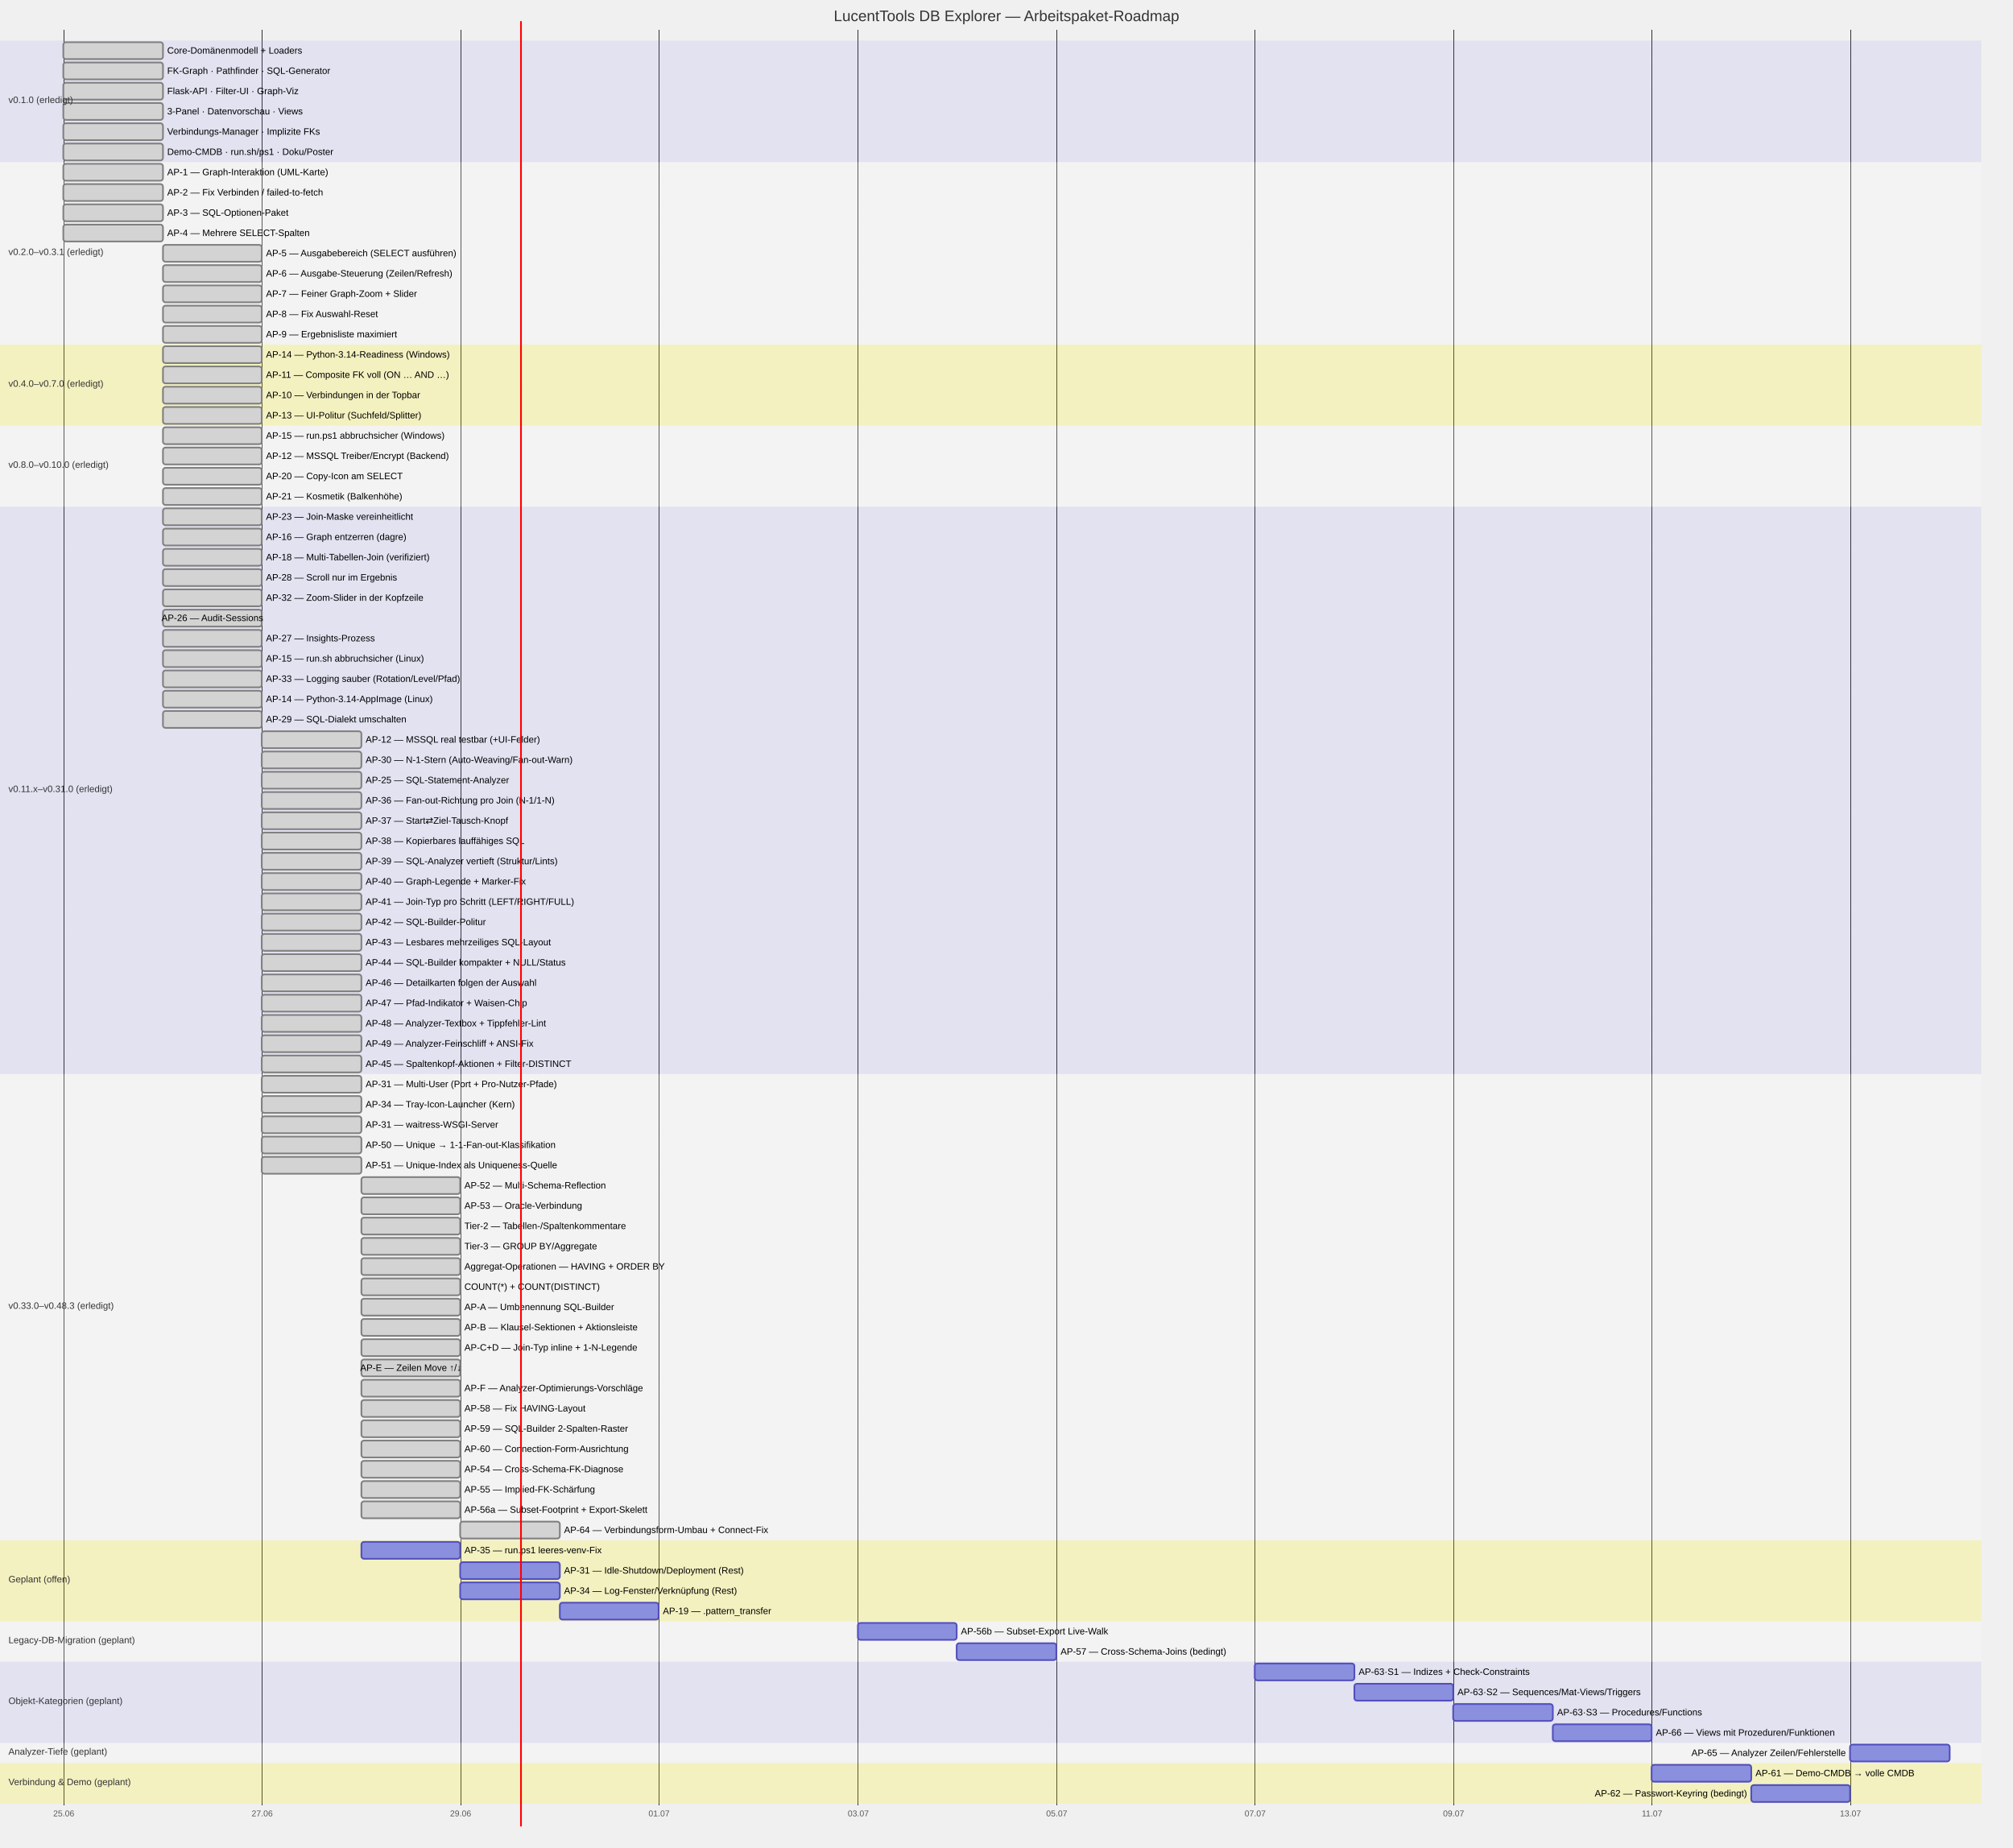
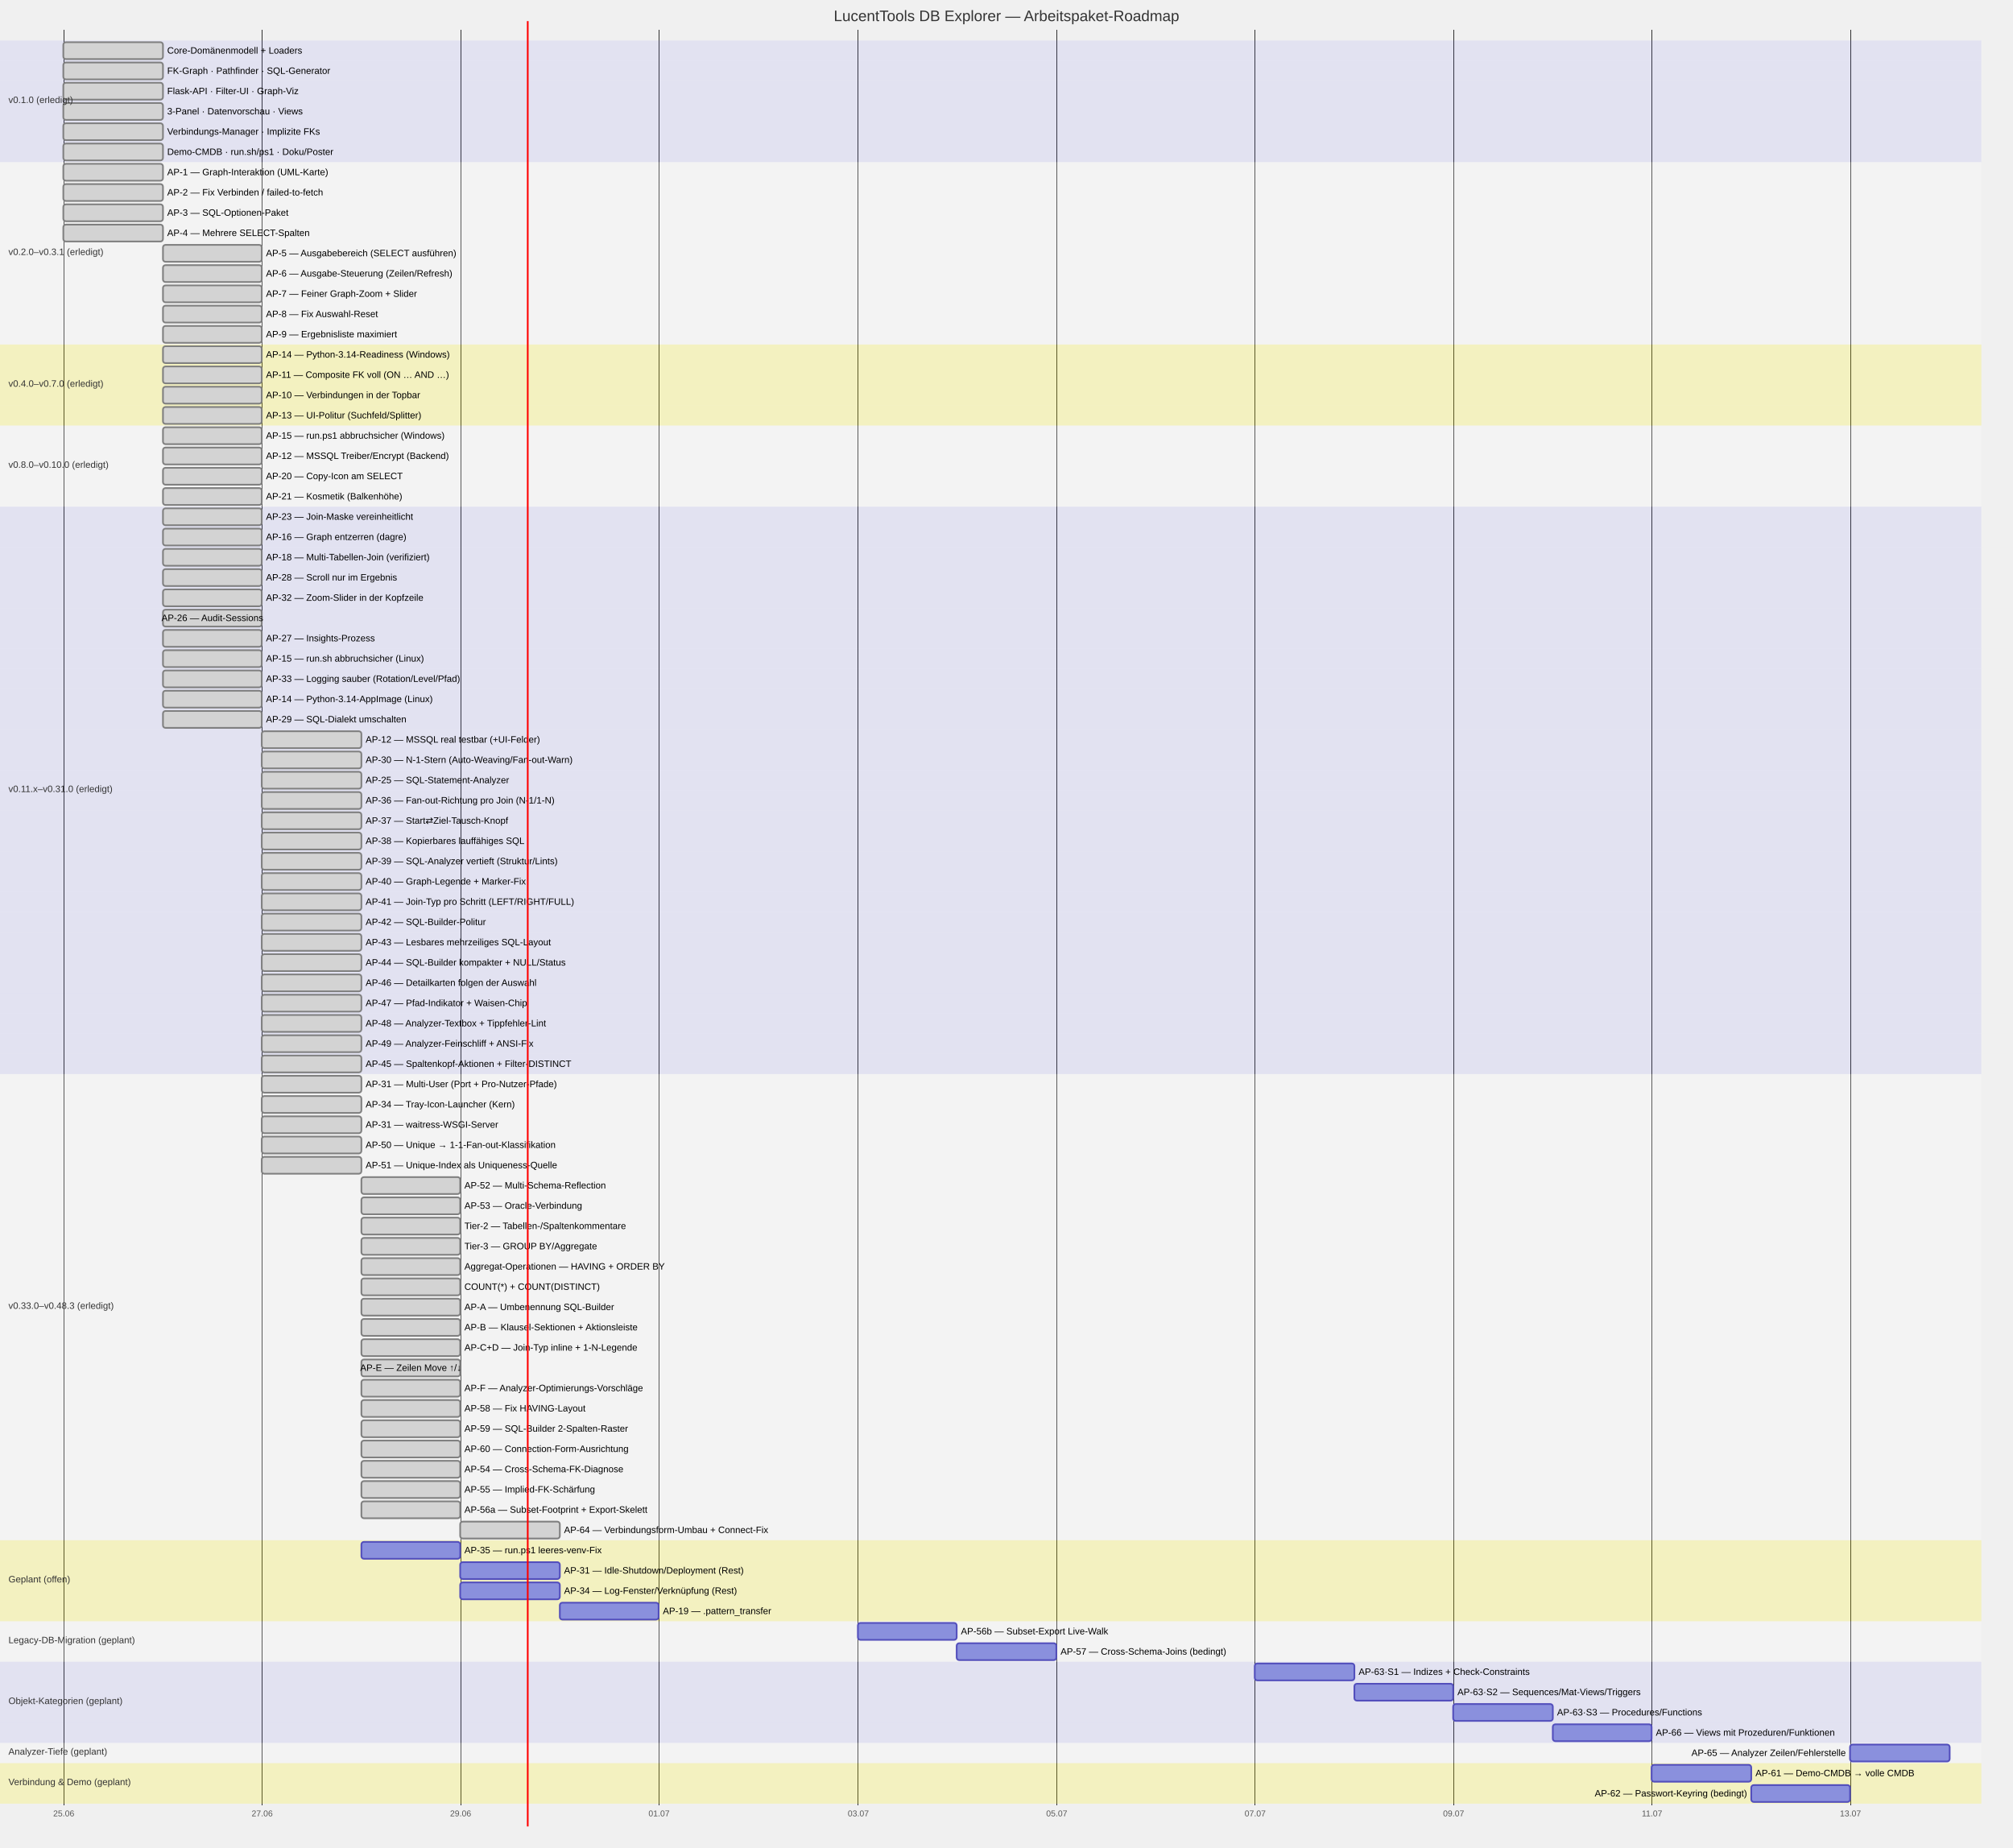
<svg xmlns="http://www.w3.org/2000/svg" id="my-svg" width="2384" viewBox="0 0 2384 2188" style="max-width: 2384px; background-color: transparent;" role="graphics-document document" aria-roledescription="gantt">
  <style>#my-svg{font-family:"trebuchet ms",verdana,arial,sans-serif;font-size:16px;fill:#333;}@keyframes edge-animation-frame{from{stroke-dashoffset:0;}}@keyframes dash{to{stroke-dashoffset:0;}}#my-svg .edge-animation-slow{stroke-dasharray:9,5!important;stroke-dashoffset:900;animation:dash 50s linear infinite;stroke-linecap:round;}#my-svg .edge-animation-fast{stroke-dasharray:9,5!important;stroke-dashoffset:900;animation:dash 20s linear infinite;stroke-linecap:round;}#my-svg .error-icon{fill:#552222;}#my-svg .error-text{fill:#552222;stroke:#552222;}#my-svg .edge-thickness-normal{stroke-width:1px;}#my-svg .edge-thickness-thick{stroke-width:3.5px;}#my-svg .edge-pattern-solid{stroke-dasharray:0;}#my-svg .edge-thickness-invisible{stroke-width:0;fill:none;}#my-svg .edge-pattern-dashed{stroke-dasharray:3;}#my-svg .edge-pattern-dotted{stroke-dasharray:2;}#my-svg .marker{fill:#333333;stroke:#333333;}#my-svg .marker.cross{stroke:#333333;}#my-svg svg{font-family:"trebuchet ms",verdana,arial,sans-serif;font-size:16px;}#my-svg p{margin:0;}#my-svg .mermaid-main-font{font-family:"trebuchet ms",verdana,arial,sans-serif;}#my-svg .exclude-range{fill:#eeeeee;}#my-svg .section{stroke:none;opacity:0.2;}#my-svg .section0{fill:rgba(102, 102, 255, 0.49);}#my-svg .section2{fill:#fff400;}#my-svg .section1,#my-svg .section3{fill:white;opacity:0.2;}#my-svg .sectionTitle0{fill:#333;}#my-svg .sectionTitle1{fill:#333;}#my-svg .sectionTitle2{fill:#333;}#my-svg .sectionTitle3{fill:#333;}#my-svg .sectionTitle{text-anchor:start;font-family:"trebuchet ms",verdana,arial,sans-serif;}#my-svg .grid .tick{stroke:lightgrey;opacity:0.8;shape-rendering:crispEdges;}#my-svg .grid .tick text{font-family:"trebuchet ms",verdana,arial,sans-serif;fill:#333;}#my-svg .grid path{stroke-width:0;}#my-svg .today{fill:none;stroke:red;stroke-width:2px;}#my-svg .task{stroke-width:2;}#my-svg .taskText{text-anchor:middle;font-family:"trebuchet ms",verdana,arial,sans-serif;}#my-svg .taskTextOutsideRight{fill:black;text-anchor:start;font-family:"trebuchet ms",verdana,arial,sans-serif;}#my-svg .taskTextOutsideLeft{fill:black;text-anchor:end;}#my-svg .task.clickable{cursor:pointer;}#my-svg .taskText.clickable{cursor:pointer;fill:#003163!important;font-weight:bold;}#my-svg .taskTextOutsideLeft.clickable{cursor:pointer;fill:#003163!important;font-weight:bold;}#my-svg .taskTextOutsideRight.clickable{cursor:pointer;fill:#003163!important;font-weight:bold;}#my-svg .taskText0,#my-svg .taskText1,#my-svg .taskText2,#my-svg .taskText3{fill:white;}#my-svg .task0,#my-svg .task1,#my-svg .task2,#my-svg .task3{fill:#8a90dd;stroke:#534fbc;}#my-svg .taskTextOutside0,#my-svg .taskTextOutside2{fill:black;}#my-svg .taskTextOutside1,#my-svg .taskTextOutside3{fill:black;}#my-svg .active0,#my-svg .active1,#my-svg .active2,#my-svg .active3{fill:#bfc7ff;stroke:#534fbc;}#my-svg .activeText0,#my-svg .activeText1,#my-svg .activeText2,#my-svg .activeText3{fill:black!important;}#my-svg .done0,#my-svg .done1,#my-svg .done2,#my-svg .done3{stroke:grey;fill:lightgrey;stroke-width:2;}#my-svg .doneText0,#my-svg .doneText1,#my-svg .doneText2,#my-svg .doneText3{fill:black!important;}#my-svg .doneText0.taskTextOutsideLeft,#my-svg .doneText0.taskTextOutsideRight,#my-svg .doneText1.taskTextOutsideLeft,#my-svg .doneText1.taskTextOutsideRight,#my-svg .doneText2.taskTextOutsideLeft,#my-svg .doneText2.taskTextOutsideRight,#my-svg .doneText3.taskTextOutsideLeft,#my-svg .doneText3.taskTextOutsideRight{fill:black!important;}#my-svg .crit0,#my-svg .crit1,#my-svg .crit2,#my-svg .crit3{stroke:#ff8888;fill:red;stroke-width:2;}#my-svg .activeCrit0,#my-svg .activeCrit1,#my-svg .activeCrit2,#my-svg .activeCrit3{stroke:#ff8888;fill:#bfc7ff;stroke-width:2;}#my-svg .doneCrit0,#my-svg .doneCrit1,#my-svg .doneCrit2,#my-svg .doneCrit3{stroke:#ff8888;fill:lightgrey;stroke-width:2;cursor:pointer;shape-rendering:crispEdges;}#my-svg .milestone{transform:rotate(45deg) scale(0.8,0.8);}#my-svg .milestoneText{font-style:italic;}#my-svg .doneCritText0,#my-svg .doneCritText1,#my-svg .doneCritText2,#my-svg .doneCritText3{fill:black!important;}#my-svg .doneCritText0.taskTextOutsideLeft,#my-svg .doneCritText0.taskTextOutsideRight,#my-svg .doneCritText1.taskTextOutsideLeft,#my-svg .doneCritText1.taskTextOutsideRight,#my-svg .doneCritText2.taskTextOutsideLeft,#my-svg .doneCritText2.taskTextOutsideRight,#my-svg .doneCritText3.taskTextOutsideLeft,#my-svg .doneCritText3.taskTextOutsideRight{fill:black!important;}#my-svg .vert{stroke:navy;}#my-svg .vertText{font-size:15px;text-anchor:middle;fill:navy!important;}#my-svg .activeCritText0,#my-svg .activeCritText1,#my-svg .activeCritText2,#my-svg .activeCritText3{fill:black!important;}#my-svg .titleText{text-anchor:middle;font-size:18px;fill:#333;font-family:"trebuchet ms",verdana,arial,sans-serif;}#my-svg .node .neo-node{stroke:#9370DB;}#my-svg [data-look="neo"].node rect,#my-svg [data-look="neo"].cluster rect,#my-svg [data-look="neo"].node polygon{stroke:#9370DB;filter:drop-shadow(1px 2px 2px rgba(185, 185, 185, 1));}#my-svg [data-look="neo"].node path{stroke:#9370DB;stroke-width:1px;}#my-svg [data-look="neo"].node .outer-path{filter:drop-shadow(1px 2px 2px rgba(185, 185, 185, 1));}#my-svg [data-look="neo"].node .neo-line path{stroke:#9370DB;filter:none;}#my-svg [data-look="neo"].node circle{stroke:#9370DB;filter:drop-shadow(1px 2px 2px rgba(185, 185, 185, 1));}#my-svg [data-look="neo"].node circle .state-start{fill:#000000;}#my-svg [data-look="neo"].icon-shape .icon{fill:#9370DB;filter:drop-shadow(1px 2px 2px rgba(185, 185, 185, 1));}#my-svg [data-look="neo"].icon-shape .icon-neo path{stroke:#9370DB;filter:drop-shadow(1px 2px 2px rgba(185, 185, 185, 1));}#my-svg :root{--mermaid-font-family:"trebuchet ms",verdana,arial,sans-serif;}</style>
  <g />
  <g class="grid" transform="translate(75, 2138)" fill="none" font-size="10" font-family="sans-serif" text-anchor="middle">
    <path class="domain" stroke="currentColor" d="M0.5,-2103V0.5H2234.5V-2103" />
    <g class="tick" opacity="1" transform="translate(0.5,0)">
      <line stroke="currentColor" y2="-2103" />
      <text fill="#000" y="3" dy="1em" stroke="none" font-size="10" style="text-anchor: middle;"> 25.06</text>
    </g>
    <g class="tick" opacity="1" transform="translate(235.5,0)">
      <line stroke="currentColor" y2="-2103" />
      <text fill="#000" y="3" dy="1em" stroke="none" font-size="10" style="text-anchor: middle;"> 27.06</text>
    </g>
    <g class="tick" opacity="1" transform="translate(470.5,0)">
      <line stroke="currentColor" y2="-2103" />
      <text fill="#000" y="3" dy="1em" stroke="none" font-size="10" style="text-anchor: middle;"> 29.06</text>
    </g>
    <g class="tick" opacity="1" transform="translate(705.5,0)">
      <line stroke="currentColor" y2="-2103" />
      <text fill="#000" y="3" dy="1em" stroke="none" font-size="10" style="text-anchor: middle;"> 01.07</text>
    </g>
    <g class="tick" opacity="1" transform="translate(941.5,0)">
      <line stroke="currentColor" y2="-2103" />
      <text fill="#000" y="3" dy="1em" stroke="none" font-size="10" style="text-anchor: middle;"> 03.07</text>
    </g>
    <g class="tick" opacity="1" transform="translate(1176.5,0)">
      <line stroke="currentColor" y2="-2103" />
      <text fill="#000" y="3" dy="1em" stroke="none" font-size="10" style="text-anchor: middle;"> 05.07</text>
    </g>
    <g class="tick" opacity="1" transform="translate(1411.5,0)">
      <line stroke="currentColor" y2="-2103" />
      <text fill="#000" y="3" dy="1em" stroke="none" font-size="10" style="text-anchor: middle;"> 07.07</text>
    </g>
    <g class="tick" opacity="1" transform="translate(1646.5,0)">
      <line stroke="currentColor" y2="-2103" />
      <text fill="#000" y="3" dy="1em" stroke="none" font-size="10" style="text-anchor: middle;"> 09.07</text>
    </g>
    <g class="tick" opacity="1" transform="translate(1881.5,0)">
      <line stroke="currentColor" y2="-2103" />
      <text fill="#000" y="3" dy="1em" stroke="none" font-size="10" style="text-anchor: middle;"> 11.07</text>
    </g>
    <g class="tick" opacity="1" transform="translate(2116.5,0)">
      <line stroke="currentColor" y2="-2103" />
      <text fill="#000" y="3" dy="1em" stroke="none" font-size="10" style="text-anchor: middle;"> 13.07</text>
    </g>
  </g>
  <g>
    <rect x="0" y="48" width="2346.5" height="24" class="section section0" />
    <rect x="0" y="72" width="2346.5" height="24" class="section section0" />
    <rect x="0" y="96" width="2346.5" height="24" class="section section0" />
    <rect x="0" y="120" width="2346.5" height="24" class="section section0" />
    <rect x="0" y="144" width="2346.5" height="24" class="section section0" />
    <rect x="0" y="168" width="2346.5" height="24" class="section section0" />
    <rect x="0" y="192" width="2346.5" height="24" class="section section1" />
    <rect x="0" y="216" width="2346.5" height="24" class="section section1" />
    <rect x="0" y="240" width="2346.5" height="24" class="section section1" />
    <rect x="0" y="264" width="2346.5" height="24" class="section section1" />
    <rect x="0" y="288" width="2346.5" height="24" class="section section1" />
    <rect x="0" y="312" width="2346.5" height="24" class="section section1" />
    <rect x="0" y="336" width="2346.5" height="24" class="section section1" />
    <rect x="0" y="360" width="2346.5" height="24" class="section section1" />
    <rect x="0" y="384" width="2346.5" height="24" class="section section1" />
    <rect x="0" y="408" width="2346.5" height="24" class="section section2" />
    <rect x="0" y="432" width="2346.5" height="24" class="section section2" />
    <rect x="0" y="456" width="2346.5" height="24" class="section section2" />
    <rect x="0" y="480" width="2346.5" height="24" class="section section2" />
    <rect x="0" y="504" width="2346.5" height="24" class="section section3" />
    <rect x="0" y="528" width="2346.5" height="24" class="section section3" />
    <rect x="0" y="552" width="2346.5" height="24" class="section section3" />
    <rect x="0" y="576" width="2346.5" height="24" class="section section3" />
    <rect x="0" y="600" width="2346.5" height="24" class="section section0" />
    <rect x="0" y="624" width="2346.5" height="24" class="section section0" />
    <rect x="0" y="648" width="2346.5" height="24" class="section section0" />
    <rect x="0" y="672" width="2346.5" height="24" class="section section0" />
    <rect x="0" y="696" width="2346.5" height="24" class="section section0" />
    <rect x="0" y="720" width="2346.5" height="24" class="section section0" />
    <rect x="0" y="744" width="2346.5" height="24" class="section section0" />
    <rect x="0" y="768" width="2346.5" height="24" class="section section0" />
    <rect x="0" y="792" width="2346.5" height="24" class="section section0" />
    <rect x="0" y="816" width="2346.5" height="24" class="section section0" />
    <rect x="0" y="840" width="2346.5" height="24" class="section section0" />
    <rect x="0" y="864" width="2346.5" height="24" class="section section0" />
    <rect x="0" y="888" width="2346.5" height="24" class="section section0" />
    <rect x="0" y="912" width="2346.5" height="24" class="section section0" />
    <rect x="0" y="936" width="2346.5" height="24" class="section section0" />
    <rect x="0" y="960" width="2346.5" height="24" class="section section0" />
    <rect x="0" y="984" width="2346.5" height="24" class="section section0" />
    <rect x="0" y="1008" width="2346.5" height="24" class="section section0" />
    <rect x="0" y="1032" width="2346.5" height="24" class="section section0" />
    <rect x="0" y="1056" width="2346.5" height="24" class="section section0" />
    <rect x="0" y="1080" width="2346.5" height="24" class="section section0" />
    <rect x="0" y="1104" width="2346.5" height="24" class="section section0" />
    <rect x="0" y="1128" width="2346.5" height="24" class="section section0" />
    <rect x="0" y="1152" width="2346.5" height="24" class="section section0" />
    <rect x="0" y="1176" width="2346.5" height="24" class="section section0" />
    <rect x="0" y="1200" width="2346.5" height="24" class="section section0" />
    <rect x="0" y="1224" width="2346.5" height="24" class="section section0" />
    <rect x="0" y="1248" width="2346.5" height="24" class="section section0" />
    <rect x="0" y="1272" width="2346.5" height="24" class="section section1" />
    <rect x="0" y="1296" width="2346.5" height="24" class="section section1" />
    <rect x="0" y="1320" width="2346.5" height="24" class="section section1" />
    <rect x="0" y="1344" width="2346.5" height="24" class="section section1" />
    <rect x="0" y="1368" width="2346.5" height="24" class="section section1" />
    <rect x="0" y="1392" width="2346.5" height="24" class="section section1" />
    <rect x="0" y="1416" width="2346.5" height="24" class="section section1" />
    <rect x="0" y="1440" width="2346.5" height="24" class="section section1" />
    <rect x="0" y="1464" width="2346.5" height="24" class="section section1" />
    <rect x="0" y="1488" width="2346.5" height="24" class="section section1" />
    <rect x="0" y="1512" width="2346.5" height="24" class="section section1" />
    <rect x="0" y="1536" width="2346.5" height="24" class="section section1" />
    <rect x="0" y="1560" width="2346.5" height="24" class="section section1" />
    <rect x="0" y="1584" width="2346.5" height="24" class="section section1" />
    <rect x="0" y="1608" width="2346.5" height="24" class="section section1" />
    <rect x="0" y="1632" width="2346.5" height="24" class="section section1" />
    <rect x="0" y="1656" width="2346.5" height="24" class="section section1" />
    <rect x="0" y="1680" width="2346.5" height="24" class="section section1" />
    <rect x="0" y="1704" width="2346.5" height="24" class="section section1" />
    <rect x="0" y="1728" width="2346.5" height="24" class="section section1" />
    <rect x="0" y="1752" width="2346.5" height="24" class="section section1" />
    <rect x="0" y="1776" width="2346.5" height="24" class="section section1" />
    <rect x="0" y="1824" width="2346.5" height="24" class="section section2" />
    <rect x="0" y="1800" width="2346.5" height="24" class="section section1" />
    <rect x="0" y="1848" width="2346.5" height="24" class="section section2" />
    <rect x="0" y="1872" width="2346.5" height="24" class="section section2" />
    <rect x="0" y="1896" width="2346.5" height="24" class="section section2" />
    <rect x="0" y="1920" width="2346.5" height="24" class="section section3" />
    <rect x="0" y="1944" width="2346.5" height="24" class="section section3" />
    <rect x="0" y="1968" width="2346.5" height="24" class="section section0" />
    <rect x="0" y="1992" width="2346.5" height="24" class="section section0" />
    <rect x="0" y="2016" width="2346.5" height="24" class="section section0" />
    <rect x="0" y="2040" width="2346.5" height="24" class="section section0" />
    <rect x="0" y="2088" width="2346.5" height="24" class="section section2" />
    <rect x="0" y="2112" width="2346.5" height="24" class="section section2" />
    <rect x="0" y="2064" width="2346.5" height="24" class="section section1" />
  </g>
  <g>
    <rect id="my-svg-d1" rx="3" ry="3" x="75" y="50" width="118" height="20" transform-origin="134px 60px" class="task done0" />
    <rect id="my-svg-d2" rx="3" ry="3" x="75" y="74" width="118" height="20" transform-origin="134px 84px" class="task done0" />
    <rect id="my-svg-d3" rx="3" ry="3" x="75" y="98" width="118" height="20" transform-origin="134px 108px" class="task done0" />
    <rect id="my-svg-d4" rx="3" ry="3" x="75" y="122" width="118" height="20" transform-origin="134px 132px" class="task done0" />
    <rect id="my-svg-d5" rx="3" ry="3" x="75" y="146" width="118" height="20" transform-origin="134px 156px" class="task done0" />
    <rect id="my-svg-d6" rx="3" ry="3" x="75" y="170" width="118" height="20" transform-origin="134px 180px" class="task done0" />
    <rect id="my-svg-a1" rx="3" ry="3" x="75" y="194" width="118" height="20" transform-origin="134px 204px" class="task done1" />
    <rect id="my-svg-a2" rx="3" ry="3" x="75" y="218" width="118" height="20" transform-origin="134px 228px" class="task done1" />
    <rect id="my-svg-a3" rx="3" ry="3" x="75" y="242" width="118" height="20" transform-origin="134px 252px" class="task done1" />
    <rect id="my-svg-a4" rx="3" ry="3" x="75" y="266" width="118" height="20" transform-origin="134px 276px" class="task done1" />
    <rect id="my-svg-a5" rx="3" ry="3" x="193" y="290" width="117" height="20" transform-origin="251.5px 300px" class="task done1" />
    <rect id="my-svg-a6" rx="3" ry="3" x="193" y="314" width="117" height="20" transform-origin="251.5px 324px" class="task done1" />
    <rect id="my-svg-a7" rx="3" ry="3" x="193" y="338" width="117" height="20" transform-origin="251.5px 348px" class="task done1" />
    <rect id="my-svg-a8" rx="3" ry="3" x="193" y="362" width="117" height="20" transform-origin="251.5px 372px" class="task done1" />
    <rect id="my-svg-a9" rx="3" ry="3" x="193" y="386" width="117" height="20" transform-origin="251.5px 396px" class="task done1" />
    <rect id="my-svg-b1" rx="3" ry="3" x="193" y="410" width="117" height="20" transform-origin="251.5px 420px" class="task done2" />
    <rect id="my-svg-b2" rx="3" ry="3" x="193" y="434" width="117" height="20" transform-origin="251.5px 444px" class="task done2" />
    <rect id="my-svg-b3" rx="3" ry="3" x="193" y="458" width="117" height="20" transform-origin="251.5px 468px" class="task done2" />
    <rect id="my-svg-b4" rx="3" ry="3" x="193" y="482" width="117" height="20" transform-origin="251.5px 492px" class="task done2" />
    <rect id="my-svg-c1" rx="3" ry="3" x="193" y="506" width="117" height="20" transform-origin="251.5px 516px" class="task done3" />
    <rect id="my-svg-c2" rx="3" ry="3" x="193" y="530" width="117" height="20" transform-origin="251.5px 540px" class="task done3" />
    <rect id="my-svg-c3" rx="3" ry="3" x="193" y="554" width="117" height="20" transform-origin="251.5px 564px" class="task done3" />
    <rect id="my-svg-c4" rx="3" ry="3" x="193" y="578" width="117" height="20" transform-origin="251.5px 588px" class="task done3" />
    <rect id="my-svg-e1" rx="3" ry="3" x="193" y="602" width="117" height="20" transform-origin="251.5px 612px" class="task done0" />
    <rect id="my-svg-e2" rx="3" ry="3" x="193" y="626" width="117" height="20" transform-origin="251.5px 636px" class="task done0" />
    <rect id="my-svg-e3" rx="3" ry="3" x="193" y="650" width="117" height="20" transform-origin="251.5px 660px" class="task done0" />
    <rect id="my-svg-e4" rx="3" ry="3" x="193" y="674" width="117" height="20" transform-origin="251.5px 684px" class="task done0" />
    <rect id="my-svg-e5" rx="3" ry="3" x="193" y="698" width="117" height="20" transform-origin="251.5px 708px" class="task done0" />
    <rect id="my-svg-e6" rx="3" ry="3" x="193" y="722" width="117" height="20" transform-origin="251.5px 732px" class="task done0" />
    <rect id="my-svg-e7" rx="3" ry="3" x="193" y="746" width="117" height="20" transform-origin="251.5px 756px" class="task done0" />
    <rect id="my-svg-e8" rx="3" ry="3" x="193" y="770" width="117" height="20" transform-origin="251.5px 780px" class="task done0" />
    <rect id="my-svg-e9" rx="3" ry="3" x="193" y="794" width="117" height="20" transform-origin="251.5px 804px" class="task done0" />
    <rect id="my-svg-e10" rx="3" ry="3" x="193" y="818" width="117" height="20" transform-origin="251.5px 828px" class="task done0" />
    <rect id="my-svg-e11" rx="3" ry="3" x="193" y="842" width="117" height="20" transform-origin="251.5px 852px" class="task done0" />
    <rect id="my-svg-e12" rx="3" ry="3" x="310" y="866" width="118" height="20" transform-origin="369px 876px" class="task done0" />
    <rect id="my-svg-e13" rx="3" ry="3" x="310" y="890" width="118" height="20" transform-origin="369px 900px" class="task done0" />
    <rect id="my-svg-e14" rx="3" ry="3" x="310" y="914" width="118" height="20" transform-origin="369px 924px" class="task done0" />
    <rect id="my-svg-e15" rx="3" ry="3" x="310" y="938" width="118" height="20" transform-origin="369px 948px" class="task done0" />
    <rect id="my-svg-e16" rx="3" ry="3" x="310" y="962" width="118" height="20" transform-origin="369px 972px" class="task done0" />
    <rect id="my-svg-e17" rx="3" ry="3" x="310" y="986" width="118" height="20" transform-origin="369px 996px" class="task done0" />
    <rect id="my-svg-e18" rx="3" ry="3" x="310" y="1010" width="118" height="20" transform-origin="369px 1020px" class="task done0" />
    <rect id="my-svg-e19" rx="3" ry="3" x="310" y="1034" width="118" height="20" transform-origin="369px 1044px" class="task done0" />
    <rect id="my-svg-e20" rx="3" ry="3" x="310" y="1058" width="118" height="20" transform-origin="369px 1068px" class="task done0" />
    <rect id="my-svg-e21" rx="3" ry="3" x="310" y="1082" width="118" height="20" transform-origin="369px 1092px" class="task done0" />
    <rect id="my-svg-e22" rx="3" ry="3" x="310" y="1106" width="118" height="20" transform-origin="369px 1116px" class="task done0" />
    <rect id="my-svg-e23" rx="3" ry="3" x="310" y="1130" width="118" height="20" transform-origin="369px 1140px" class="task done0" />
    <rect id="my-svg-e24" rx="3" ry="3" x="310" y="1154" width="118" height="20" transform-origin="369px 1164px" class="task done0" />
    <rect id="my-svg-e25" rx="3" ry="3" x="310" y="1178" width="118" height="20" transform-origin="369px 1188px" class="task done0" />
    <rect id="my-svg-e26" rx="3" ry="3" x="310" y="1202" width="118" height="20" transform-origin="369px 1212px" class="task done0" />
    <rect id="my-svg-e27" rx="3" ry="3" x="310" y="1226" width="118" height="20" transform-origin="369px 1236px" class="task done0" />
    <rect id="my-svg-e28" rx="3" ry="3" x="310" y="1250" width="118" height="20" transform-origin="369px 1260px" class="task done0" />
    <rect id="my-svg-f1" rx="3" ry="3" x="310" y="1274" width="118" height="20" transform-origin="369px 1284px" class="task done1" />
    <rect id="my-svg-f2" rx="3" ry="3" x="310" y="1298" width="118" height="20" transform-origin="369px 1308px" class="task done1" />
    <rect id="my-svg-f3" rx="3" ry="3" x="310" y="1322" width="118" height="20" transform-origin="369px 1332px" class="task done1" />
    <rect id="my-svg-f4" rx="3" ry="3" x="310" y="1346" width="118" height="20" transform-origin="369px 1356px" class="task done1" />
    <rect id="my-svg-f5" rx="3" ry="3" x="310" y="1370" width="118" height="20" transform-origin="369px 1380px" class="task done1" />
    <rect id="my-svg-f6" rx="3" ry="3" x="428" y="1394" width="117" height="20" transform-origin="486.5px 1404px" class="task done1" />
    <rect id="my-svg-f7" rx="3" ry="3" x="428" y="1418" width="117" height="20" transform-origin="486.5px 1428px" class="task done1" />
    <rect id="my-svg-f8" rx="3" ry="3" x="428" y="1442" width="117" height="20" transform-origin="486.5px 1452px" class="task done1" />
    <rect id="my-svg-f9" rx="3" ry="3" x="428" y="1466" width="117" height="20" transform-origin="486.5px 1476px" class="task done1" />
    <rect id="my-svg-f10" rx="3" ry="3" x="428" y="1490" width="117" height="20" transform-origin="486.5px 1500px" class="task done1" />
    <rect id="my-svg-f11" rx="3" ry="3" x="428" y="1514" width="117" height="20" transform-origin="486.5px 1524px" class="task done1" />
    <rect id="my-svg-f12" rx="3" ry="3" x="428" y="1538" width="117" height="20" transform-origin="486.5px 1548px" class="task done1" />
    <rect id="my-svg-f13" rx="3" ry="3" x="428" y="1562" width="117" height="20" transform-origin="486.5px 1572px" class="task done1" />
    <rect id="my-svg-f14" rx="3" ry="3" x="428" y="1586" width="117" height="20" transform-origin="486.5px 1596px" class="task done1" />
    <rect id="my-svg-f15" rx="3" ry="3" x="428" y="1610" width="117" height="20" transform-origin="486.5px 1620px" class="task done1" />
    <rect id="my-svg-f16" rx="3" ry="3" x="428" y="1634" width="117" height="20" transform-origin="486.5px 1644px" class="task done1" />
    <rect id="my-svg-f17" rx="3" ry="3" x="428" y="1658" width="117" height="20" transform-origin="486.5px 1668px" class="task done1" />
    <rect id="my-svg-f18" rx="3" ry="3" x="428" y="1682" width="117" height="20" transform-origin="486.5px 1692px" class="task done1" />
    <rect id="my-svg-f19" rx="3" ry="3" x="428" y="1706" width="117" height="20" transform-origin="486.5px 1716px" class="task done1" />
    <rect id="my-svg-f20" rx="3" ry="3" x="428" y="1730" width="117" height="20" transform-origin="486.5px 1740px" class="task done1" />
    <rect id="my-svg-f21" rx="3" ry="3" x="428" y="1754" width="117" height="20" transform-origin="486.5px 1764px" class="task done1" />
    <rect id="my-svg-f22" rx="3" ry="3" x="428" y="1778" width="117" height="20" transform-origin="486.5px 1788px" class="task done1" />
    <rect id="my-svg-p3" rx="3" ry="3" x="428" y="1826" width="117" height="20" transform-origin="486.5px 1836px" class="task task2" />
    <rect id="my-svg-f23" rx="3" ry="3" x="545" y="1802" width="118" height="20" transform-origin="604px 1812px" class="task done1" />
    <rect id="my-svg-p5" rx="3" ry="3" x="545" y="1850" width="118" height="20" transform-origin="604px 1860px" class="task task2" />
    <rect id="my-svg-p6" rx="3" ry="3" x="545" y="1874" width="118" height="20" transform-origin="604px 1884px" class="task task2" />
    <rect id="my-svg-p11" rx="3" ry="3" x="663" y="1898" width="117" height="20" transform-origin="721.5px 1908px" class="task task2" />
    <rect id="my-svg-p22" rx="3" ry="3" x="1016" y="1922" width="117" height="20" transform-origin="1074.5px 1932px" class="task task3" />
    <rect id="my-svg-p23" rx="3" ry="3" x="1133" y="1946" width="118" height="20" transform-origin="1192px 1956px" class="task task3" />
    <rect id="my-svg-p30" rx="3" ry="3" x="1486" y="1970" width="118" height="20" transform-origin="1545px 1980px" class="task task0" />
    <rect id="my-svg-p31" rx="3" ry="3" x="1604" y="1994" width="117" height="20" transform-origin="1662.5px 2004px" class="task task0" />
    <rect id="my-svg-p32" rx="3" ry="3" x="1721" y="2018" width="118" height="20" transform-origin="1780px 2028px" class="task task0" />
    <rect id="my-svg-p33" rx="3" ry="3" x="1839" y="2042" width="117" height="20" transform-origin="1897.5px 2052px" class="task task0" />
    <rect id="my-svg-p41" rx="3" ry="3" x="1956" y="2090" width="118" height="20" transform-origin="2015px 2100px" class="task task2" />
    <rect id="my-svg-p42" rx="3" ry="3" x="2074" y="2114" width="117" height="20" transform-origin="2132.5px 2124px" class="task task2" />
    <rect id="my-svg-p35" rx="3" ry="3" x="2191" y="2066" width="118" height="20" transform-origin="2250px 2076px" class="task task1" />
    <text id="my-svg-d1-text" font-size="11" x="198" y="63.5" class="taskTextOutsideRight taskTextOutside0  doneText0 width-157.0771484375">Core-Domänenmodell + Loaders          </text>
    <text id="my-svg-d2-text" font-size="11" x="198" y="87.5" class="taskTextOutsideRight taskTextOutside0  doneText0 width-191.59716796875">FK-Graph · Pathfinder · SQL-Generator </text>
    <text id="my-svg-d3-text" font-size="11" x="198" y="111.5" class="taskTextOutsideRight taskTextOutside0  doneText0 width-155.171875">Flask-API · Filter-UI · Graph-Viz     </text>
    <text id="my-svg-d4-text" font-size="11" x="198" y="135.5" class="taskTextOutsideRight taskTextOutside0  doneText0 width-158.5380859375">3-Panel · Datenvorschau · Views       </text>
    <text id="my-svg-d5-text" font-size="11" x="198" y="159.5" class="taskTextOutsideRight taskTextOutside0  doneText0 width-179.1416015625">Verbindungs-Manager · Implizite FKs   </text>
    <text id="my-svg-d6-text" font-size="11" x="198" y="183.5" class="taskTextOutsideRight taskTextOutside0  doneText0 width-194.73388671875">Demo-CMDB · run.sh/ps1 · Doku/Poster  </text>
    <text id="my-svg-a1-text" font-size="11" x="198" y="207.5" class="taskTextOutsideRight taskTextOutside1  doneText1 width-187.953125">AP-1 — Graph-Interaktion (UML-Karte)        </text>
    <text id="my-svg-a2-text" font-size="11" x="198" y="231.5" class="taskTextOutsideRight taskTextOutside1  doneText1 width-189.296875">AP-2 — Fix Verbinden / failed-to-fetch      </text>
    <text id="my-svg-a3-text" font-size="11" x="198" y="255.5" class="taskTextOutsideRight taskTextOutside1  doneText1 width-136.41455078125">AP-3 — SQL-Optionen-Paket                   </text>
    <text id="my-svg-a4-text" font-size="11" x="198" y="279.5" class="taskTextOutsideRight taskTextOutside1  doneText1 width-156.21875">AP-4 — Mehrere SELECT-Spalten               </text>
    <text id="my-svg-a5-text" font-size="11" x="315" y="303.5" class="taskTextOutsideRight taskTextOutside1  doneText1 width-212.640625">AP-5 — Ausgabebereich (SELECT ausführen)    </text>
    <text id="my-svg-a6-text" font-size="11" x="315" y="327.5" class="taskTextOutsideRight taskTextOutside1  doneText1 width-214.796875">AP-6 — Ausgabe-Steuerung (Zeilen/Refresh)   </text>
    <text id="my-svg-a7-text" font-size="11" x="315" y="351.5" class="taskTextOutsideRight taskTextOutside1  doneText1 width-173.501953125">AP-7 — Feiner Graph-Zoom + Slider           </text>
    <text id="my-svg-a8-text" font-size="11" x="315" y="375.5" class="taskTextOutsideRight taskTextOutside1  doneText1 width-125.8818359375">AP-8 — Fix Auswahl-Reset                    </text>
    <text id="my-svg-a9-text" font-size="11" x="315" y="399.5" class="taskTextOutsideRight taskTextOutside1  doneText1 width-154.16064453125">AP-9 — Ergebnisliste maximiert              </text>
    <text id="my-svg-b1-text" font-size="11" x="315" y="423.5" class="taskTextOutsideRight taskTextOutside2  doneText2 width-208.53125">AP-14 — Python-3.14-Readiness (Windows)     </text>
    <text id="my-svg-b2-text" font-size="11" x="315" y="447.5" class="taskTextOutsideRight taskTextOutside2  doneText2 width-202.59375">AP-11 — Composite FK voll (ON … AND …)      </text>
    <text id="my-svg-b3-text" font-size="11" x="315" y="471.5" class="taskTextOutsideRight taskTextOutside2  doneText2 width-179.13623046875">AP-10 — Verbindungen in der Topbar          </text>
    <text id="my-svg-b4-text" font-size="11" x="315" y="495.5" class="taskTextOutsideRight taskTextOutside2  doneText2 width-185.84375">AP-13 — UI-Politur (Suchfeld/Splitter)      </text>
    <text id="my-svg-c1-text" font-size="11" x="315" y="519.5" class="taskTextOutsideRight taskTextOutside3  doneText3 width-206.4375">AP-15 — run.ps1 abbruchsicher (Windows)     </text>
    <text id="my-svg-c2-text" font-size="11" x="315" y="543.5" class="taskTextOutsideRight taskTextOutside3  doneText3 width-207.84375">AP-12 — MSSQL Treiber/Encrypt (Backend)     </text>
    <text id="my-svg-c3-text" font-size="11" x="315" y="567.5" class="taskTextOutsideRight taskTextOutside3  doneText3 width-149.162109375">AP-20 — Copy-Icon am SELECT                 </text>
    <text id="my-svg-c4-text" font-size="11" x="315" y="591.5" class="taskTextOutsideRight taskTextOutside3  doneText3 width-155.546875">AP-21 — Kosmetik (Balkenhöhe)               </text>
    <text id="my-svg-e1-text" font-size="11" x="315" y="615.5" class="taskTextOutsideRight taskTextOutside0  doneText0 width-173.287109375">AP-23 — Join-Maske vereinheitlicht          </text>
    <text id="my-svg-e2-text" font-size="11" x="315" y="639.5" class="taskTextOutsideRight taskTextOutside0  doneText0 width-163.109375">AP-16 — Graph entzerren (dagre)             </text>
    <text id="my-svg-e3-text" font-size="11" x="315" y="663.5" class="taskTextOutsideRight taskTextOutside0  doneText0 width-197.640625">AP-18 — Multi-Tabellen-Join (verifiziert)   </text>
    <text id="my-svg-e4-text" font-size="11" x="315" y="687.5" class="taskTextOutsideRight taskTextOutside0  doneText0 width-150.77685546875">AP-28 — Scroll nur im Ergebnis              </text>
    <text id="my-svg-e5-text" font-size="11" x="315" y="711.5" class="taskTextOutsideRight taskTextOutside0  doneText0 width-183.1875">AP-32 — Zoom-Slider in der Kopfzeile        </text>
    <text id="my-svg-e6-text" font-size="11" x="251.5" y="735.5" class="taskText taskText0  doneText0 width-112.70654296875">AP-26 — Audit-Sessions                      </text>
    <text id="my-svg-e7-text" font-size="11" x="315" y="759.5" class="taskTextOutsideRight taskTextOutside0  doneText0 width-120.41943359375">AP-27 — Insights-Prozess                    </text>
    <text id="my-svg-e8-text" font-size="11" x="315" y="783.5" class="taskTextOutsideRight taskTextOutside0  doneText0 width-183.75">AP-15 — run.sh abbruchsicher (Linux)        </text>
    <text id="my-svg-e9-text" font-size="11" x="315" y="807.5" class="taskTextOutsideRight taskTextOutside0  doneText0 width-228.703125">AP-33 — Logging sauber (Rotation/Level/Pfad) </text>
    <text id="my-svg-e10-text" font-size="11" x="315" y="831.5" class="taskTextOutsideRight taskTextOutside0  doneText0 width-192.046875">AP-14 — Python-3.14-AppImage (Linux)         </text>
    <text id="my-svg-e11-text" font-size="11" x="315" y="855.5" class="taskTextOutsideRight taskTextOutside0  doneText0 width-159.8125">AP-29 — SQL-Dialekt umschalten               </text>
    <text id="my-svg-e12-text" font-size="11" x="433" y="879.5" class="taskTextOutsideRight taskTextOutside0  doneText0 width-197.984375">AP-12 — MSSQL real testbar (+UI-Felder)      </text>
    <text id="my-svg-e13-text" font-size="11" x="433" y="903.5" class="taskTextOutsideRight taskTextOutside0  doneText0 width-241.125">AP-30 — N-1-Stern (Auto-Weaving/Fan-out-Warn) </text>
    <text id="my-svg-e14-text" font-size="11" x="433" y="927.5" class="taskTextOutsideRight taskTextOutside0  doneText0 width-163.7373046875">AP-25 — SQL-Statement-Analyzer               </text>
    <text id="my-svg-e15-text" font-size="11" x="433" y="951.5" class="taskTextOutsideRight taskTextOutside0  doneText0 width-221.765625">AP-36 — Fan-out-Richtung pro Join (N-1/1-N)  </text>
    <text id="my-svg-e16-text" font-size="11" x="433" y="975.5" class="taskTextOutsideRight taskTextOutside0  doneText0 width-164.2294921875">AP-37 — Start⇄Ziel-Tausch-Knopf              </text>
    <text id="my-svg-e17-text" font-size="11" x="433" y="999.5" class="taskTextOutsideRight taskTextOutside0  doneText0 width-180.388671875">AP-38 — Kopierbares lauffähiges SQL          </text>
    <text id="my-svg-e18-text" font-size="11" x="433" y="1023.5" class="taskTextOutsideRight taskTextOutside0  doneText0 width-229.40625">AP-39 — SQL-Analyzer vertieft (Struktur/Lints) </text>
    <text id="my-svg-e19-text" font-size="11" x="433" y="1047.5" class="taskTextOutsideRight taskTextOutside0  doneText0 width-182.83251953125">AP-40 — Graph-Legende + Marker-Fix           </text>
    <text id="my-svg-e20-text" font-size="11" x="433" y="1071.5" class="taskTextOutsideRight taskTextOutside0  doneText0 width-240.8125">AP-41 — Join-Typ pro Schritt (LEFT/RIGHT/FULL) </text>
    <text id="my-svg-e21-text" font-size="11" x="433" y="1095.5" class="taskTextOutsideRight taskTextOutside0  doneText0 width-137.5693359375">AP-42 — SQL-Builder-Politur                 </text>
    <text id="my-svg-e22-text" font-size="11" x="433" y="1119.5" class="taskTextOutsideRight taskTextOutside0  doneText0 width-210.3369140625">AP-43 — Lesbares mehrzeiliges SQL-Layout      </text>
    <text id="my-svg-e23-text" font-size="11" x="433" y="1143.5" class="taskTextOutsideRight taskTextOutside0  doneText0 width-230.50537109375">AP-44 — SQL-Builder kompakter + NULL/Status </text>
    <text id="my-svg-e24-text" font-size="11" x="433" y="1167.5" class="taskTextOutsideRight taskTextOutside0  doneText0 width-200.8125">AP-46 — Detailkarten folgen der Auswahl       </text>
    <text id="my-svg-e25-text" font-size="11" x="433" y="1191.5" class="taskTextOutsideRight taskTextOutside0  doneText0 width-185.6875">AP-47 — Pfad-Indikator + Waisen-Chip         </text>
    <text id="my-svg-e26-text" font-size="11" x="433" y="1215.5" class="taskTextOutsideRight taskTextOutside0  doneText0 width-214.08056640625">AP-48 — Analyzer-Textbox + Tippfehler-Lint   </text>
    <text id="my-svg-e27-text" font-size="11" x="433" y="1239.5" class="taskTextOutsideRight taskTextOutside0  doneText0 width-192.720703125">AP-49 — Analyzer-Feinschliff + ANSI-Fix       </text>
    <text id="my-svg-e28-text" font-size="11" x="433" y="1263.5" class="taskTextOutsideRight taskTextOutside0  doneText0 width-237.23193359375">AP-45 — Spaltenkopf-Aktionen + Filter-DISTINCT </text>
    <text id="my-svg-f1-text" font-size="11" x="433" y="1287.5" class="taskTextOutsideRight taskTextOutside1  doneText1 width-222.1875">AP-31 — Multi-User (Port + Pro-Nutzer-Pfade) </text>
    <text id="my-svg-f2-text" font-size="11" x="433" y="1311.5" class="taskTextOutsideRight taskTextOutside1  doneText1 width-170.640625">AP-34 — Tray-Icon-Launcher (Kern)            </text>
    <text id="my-svg-f3-text" font-size="11" x="433" y="1335.5" class="taskTextOutsideRight taskTextOutside1  doneText1 width-148.7412109375">AP-31 — waitress-WSGI-Server                 </text>
    <text id="my-svg-f4-text" font-size="11" x="433" y="1359.5" class="taskTextOutsideRight taskTextOutside1  doneText1 width-221.828125">AP-50 — Unique → 1-1-Fan-out-Klassifikation  </text>
    <text id="my-svg-f5-text" font-size="11" x="433" y="1383.5" class="taskTextOutsideRight taskTextOutside1  doneText1 width-219.484375">AP-51 — Unique-Index als Uniqueness-Quelle   </text>
    <text id="my-svg-f6-text" font-size="11" x="550" y="1407.5" class="taskTextOutsideRight taskTextOutside1  doneText1 width-163.328125">AP-52 — Multi-Schema-Reflection              </text>
    <text id="my-svg-f7-text" font-size="11" x="550" y="1431.5" class="taskTextOutsideRight taskTextOutside1  doneText1 width-134.5517578125">AP-53 — Oracle-Verbindung                    </text>
    <text id="my-svg-f8-text" font-size="11" x="550" y="1455.5" class="taskTextOutsideRight taskTextOutside1  doneText1 width-193.84375">Tier-2 — Tabellen-/Spaltenkommentare         </text>
    <text id="my-svg-f9-text" font-size="11" x="550" y="1479.5" class="taskTextOutsideRight taskTextOutside1  doneText1 width-149.234375">Tier-3 — GROUP BY/Aggregate                  </text>
    <text id="my-svg-f10-text" font-size="11" x="550" y="1503.5" class="taskTextOutsideRight taskTextOutside1  doneText1 width-221.72021484375">Aggregat-Operationen — HAVING + ORDER BY     </text>
    <text id="my-svg-f11-text" font-size="11" x="550" y="1527.5" class="taskTextOutsideRight taskTextOutside1  doneText1 width-146.1875">COUNT(*) + COUNT(DISTINCT)                   </text>
    <text id="my-svg-f12-text" font-size="11" x="550" y="1551.5" class="taskTextOutsideRight taskTextOutside1  doneText1 width-168.603515625">AP-A — Umbenennung SQL-Builder               </text>
    <text id="my-svg-f13-text" font-size="11" x="550" y="1575.5" class="taskTextOutsideRight taskTextOutside1  doneText1 width-199.84375">AP-B — Klausel-Sektionen + Aktionsleiste     </text>
    <text id="my-svg-f14-text" font-size="11" x="550" y="1599.5" class="taskTextOutsideRight taskTextOutside1  doneText1 width-196.8125">AP-C+D — Join-Typ inline + 1-N-Legende       </text>
    <text id="my-svg-f15-text" font-size="11" x="486.5" y="1623.5" class="taskText taskText1  doneText1 width-116.203125">AP-E — Zeilen Move ↑/↓                        </text>
    <text id="my-svg-f16-text" font-size="11" x="550" y="1647.5" class="taskTextOutsideRight taskTextOutside1  doneText1 width-205.015625">AP-F — Analyzer-Optimierungs-Vorschläge      </text>
    <text id="my-svg-f17-text" font-size="11" x="550" y="1671.5" class="taskTextOutsideRight taskTextOutside1  doneText1 width-135.06640625">AP-58 — Fix HAVING-Layout                    </text>
    <text id="my-svg-f18-text" font-size="11" x="550" y="1695.5" class="taskTextOutsideRight taskTextOutside1  doneText1 width-186.22607421875">AP-59 — SQL-Builder 2-Spalten-Raster        </text>
    <text id="my-svg-f19-text" font-size="11" x="550" y="1719.5" class="taskTextOutsideRight taskTextOutside1  doneText1 width-189.626953125">AP-60 — Connection-Form-Ausrichtung         </text>
    <text id="my-svg-f20-text" font-size="11" x="550" y="1743.5" class="taskTextOutsideRight taskTextOutside1  doneText1 width-174">AP-54 — Cross-Schema-FK-Diagnose            </text>
    <text id="my-svg-f21-text" font-size="11" x="550" y="1767.5" class="taskTextOutsideRight taskTextOutside1  doneText1 width-148.806640625">AP-55 — Implied-FK-Schärfung                </text>
    <text id="my-svg-f22-text" font-size="11" x="550" y="1791.5" class="taskTextOutsideRight taskTextOutside1  doneText1 width-214.76806640625">AP-56a — Subset-Footprint + Export-Skelett   </text>
    <text id="my-svg-p3-text" font-size="11" x="550" y="1839.5" class="taskTextOutsideRight taskTextOutside2  width-158.646484375">AP-35 — run.ps1 leeres-venv-Fix             </text>
    <text id="my-svg-f23-text" font-size="11" x="668" y="1815.5" class="taskTextOutsideRight taskTextOutside1  doneText1 width-235.58203125">AP-64 — Verbindungsform-Umbau + Connect-Fix  </text>
    <text id="my-svg-p5-text" font-size="11" x="668" y="1863.5" class="taskTextOutsideRight taskTextOutside2  width-210.15625">AP-31 — Idle-Shutdown/Deployment (Rest)     </text>
    <text id="my-svg-p6-text" font-size="11" x="668" y="1887.5" class="taskTextOutsideRight taskTextOutside2  width-200.078125">AP-34 — Log-Fenster/Verknüpfung (Rest)      </text>
    <text id="my-svg-p11-text" font-size="11" x="785" y="1911.5" class="taskTextOutsideRight taskTextOutside2  width-129.57177734375">AP-19 — .pattern_transfer                   </text>
    <text id="my-svg-p22-text" font-size="11" x="1138" y="1935.5" class="taskTextOutsideRight taskTextOutside3  width-168.615234375">AP-56b — Subset-Export Live-Walk </text>
    <text id="my-svg-p23-text" font-size="11" x="1256" y="1959.5" class="taskTextOutsideRight taskTextOutside3  width-187.734375">AP-57 — Cross-Schema-Joins (bedingt)        </text>
    <text id="my-svg-p30-text" font-size="11" x="1609" y="1983.5" class="taskTextOutsideRight taskTextOutside0  width-193.9013671875">AP-63·S1 — Indizes + Check-Constraints      </text>
    <text id="my-svg-p31-text" font-size="11" x="1726" y="2007.5" class="taskTextOutsideRight taskTextOutside0  width-209.80517578125">AP-63·S2 — Sequences/Mat-Views/Triggers     </text>
    <text id="my-svg-p32-text" font-size="11" x="1844" y="2031.5" class="taskTextOutsideRight taskTextOutside0  width-165.53125">AP-63·S3 — Procedures/Functions             </text>
    <text id="my-svg-p33-text" font-size="11" x="1961" y="2055.5" class="taskTextOutsideRight taskTextOutside0  width-210.171875">AP-66 — Views mit Prozeduren/Funktionen     </text>
    <text id="my-svg-p41-text" font-size="11" x="2079" y="2103.5" class="taskTextOutsideRight taskTextOutside2  width-174.15625">AP-61 — Demo-CMDB → volle CMDB              </text>
    <text id="my-svg-p42-text" font-size="11" x="2069" y="2127.5" class="taskTextOutsideLeft taskTextOutside2">AP-62 — Passwort-Keyring (bedingt)          </text>
    <text id="my-svg-p35-text" font-size="11" x="2186" y="2079.5" class="taskTextOutsideLeft taskTextOutside1">AP-65 — Analyzer Zeilen/Fehlerstelle        </text>
  </g>
  <g>
    <text dy="0em" x="10" y="122" font-size="11" class="sectionTitle sectionTitle0">
      <tspan alignment-baseline="central" x="10">v0.1.0 (erledigt)</tspan>
    </text>
    <text dy="0em" x="10" y="302" font-size="11" class="sectionTitle sectionTitle1">
      <tspan alignment-baseline="central" x="10">v0.2.0–v0.3.1 (erledigt)</tspan>
    </text>
    <text dy="0em" x="10" y="458" font-size="11" class="sectionTitle sectionTitle2">
      <tspan alignment-baseline="central" x="10">v0.4.0–v0.7.0 (erledigt)</tspan>
    </text>
    <text dy="0em" x="10" y="554" font-size="11" class="sectionTitle sectionTitle3">
      <tspan alignment-baseline="central" x="10">v0.8.0–v0.10.0 (erledigt)</tspan>
    </text>
    <text dy="0em" x="10" y="938" font-size="11" class="sectionTitle sectionTitle0">
      <tspan alignment-baseline="central" x="10">v0.11.x–v0.31.0 (erledigt)</tspan>
    </text>
    <text dy="0em" x="10" y="1550" font-size="11" class="sectionTitle sectionTitle1">
      <tspan alignment-baseline="central" x="10">v0.33.0–v0.48.3 (erledigt)</tspan>
    </text>
    <text dy="0em" x="10" y="1874" font-size="11" class="sectionTitle sectionTitle2">
      <tspan alignment-baseline="central" x="10">Geplant (offen)</tspan>
    </text>
    <text dy="0em" x="10" y="1946" font-size="11" class="sectionTitle sectionTitle3">
      <tspan alignment-baseline="central" x="10">Legacy-DB-Migration (geplant)</tspan>
    </text>
    <text dy="0em" x="10" y="2018" font-size="11" class="sectionTitle sectionTitle0">
      <tspan alignment-baseline="central" x="10">Objekt-Kategorien (geplant)</tspan>
    </text>
    <text dy="0em" x="10" y="2078" font-size="11" class="sectionTitle sectionTitle1">
      <tspan alignment-baseline="central" x="10">Analyzer-Tiefe (geplant)</tspan>
    </text>
    <text dy="0em" x="10" y="2114" font-size="11" class="sectionTitle sectionTitle2">
      <tspan alignment-baseline="central" x="10">Verbindung &amp; Demo (geplant)</tspan>
    </text>
  </g>
  <g class="today">
-     <line x1="617" x2="617" y1="25" y2="2163" class="today" />
+     <line x1="625" x2="625" y1="25" y2="2163" class="today" />
  </g>
  <text x="1192" y="25" class="titleText">LucentTools DB Explorer — Arbeitspaket-Roadmap</text>
</svg>
